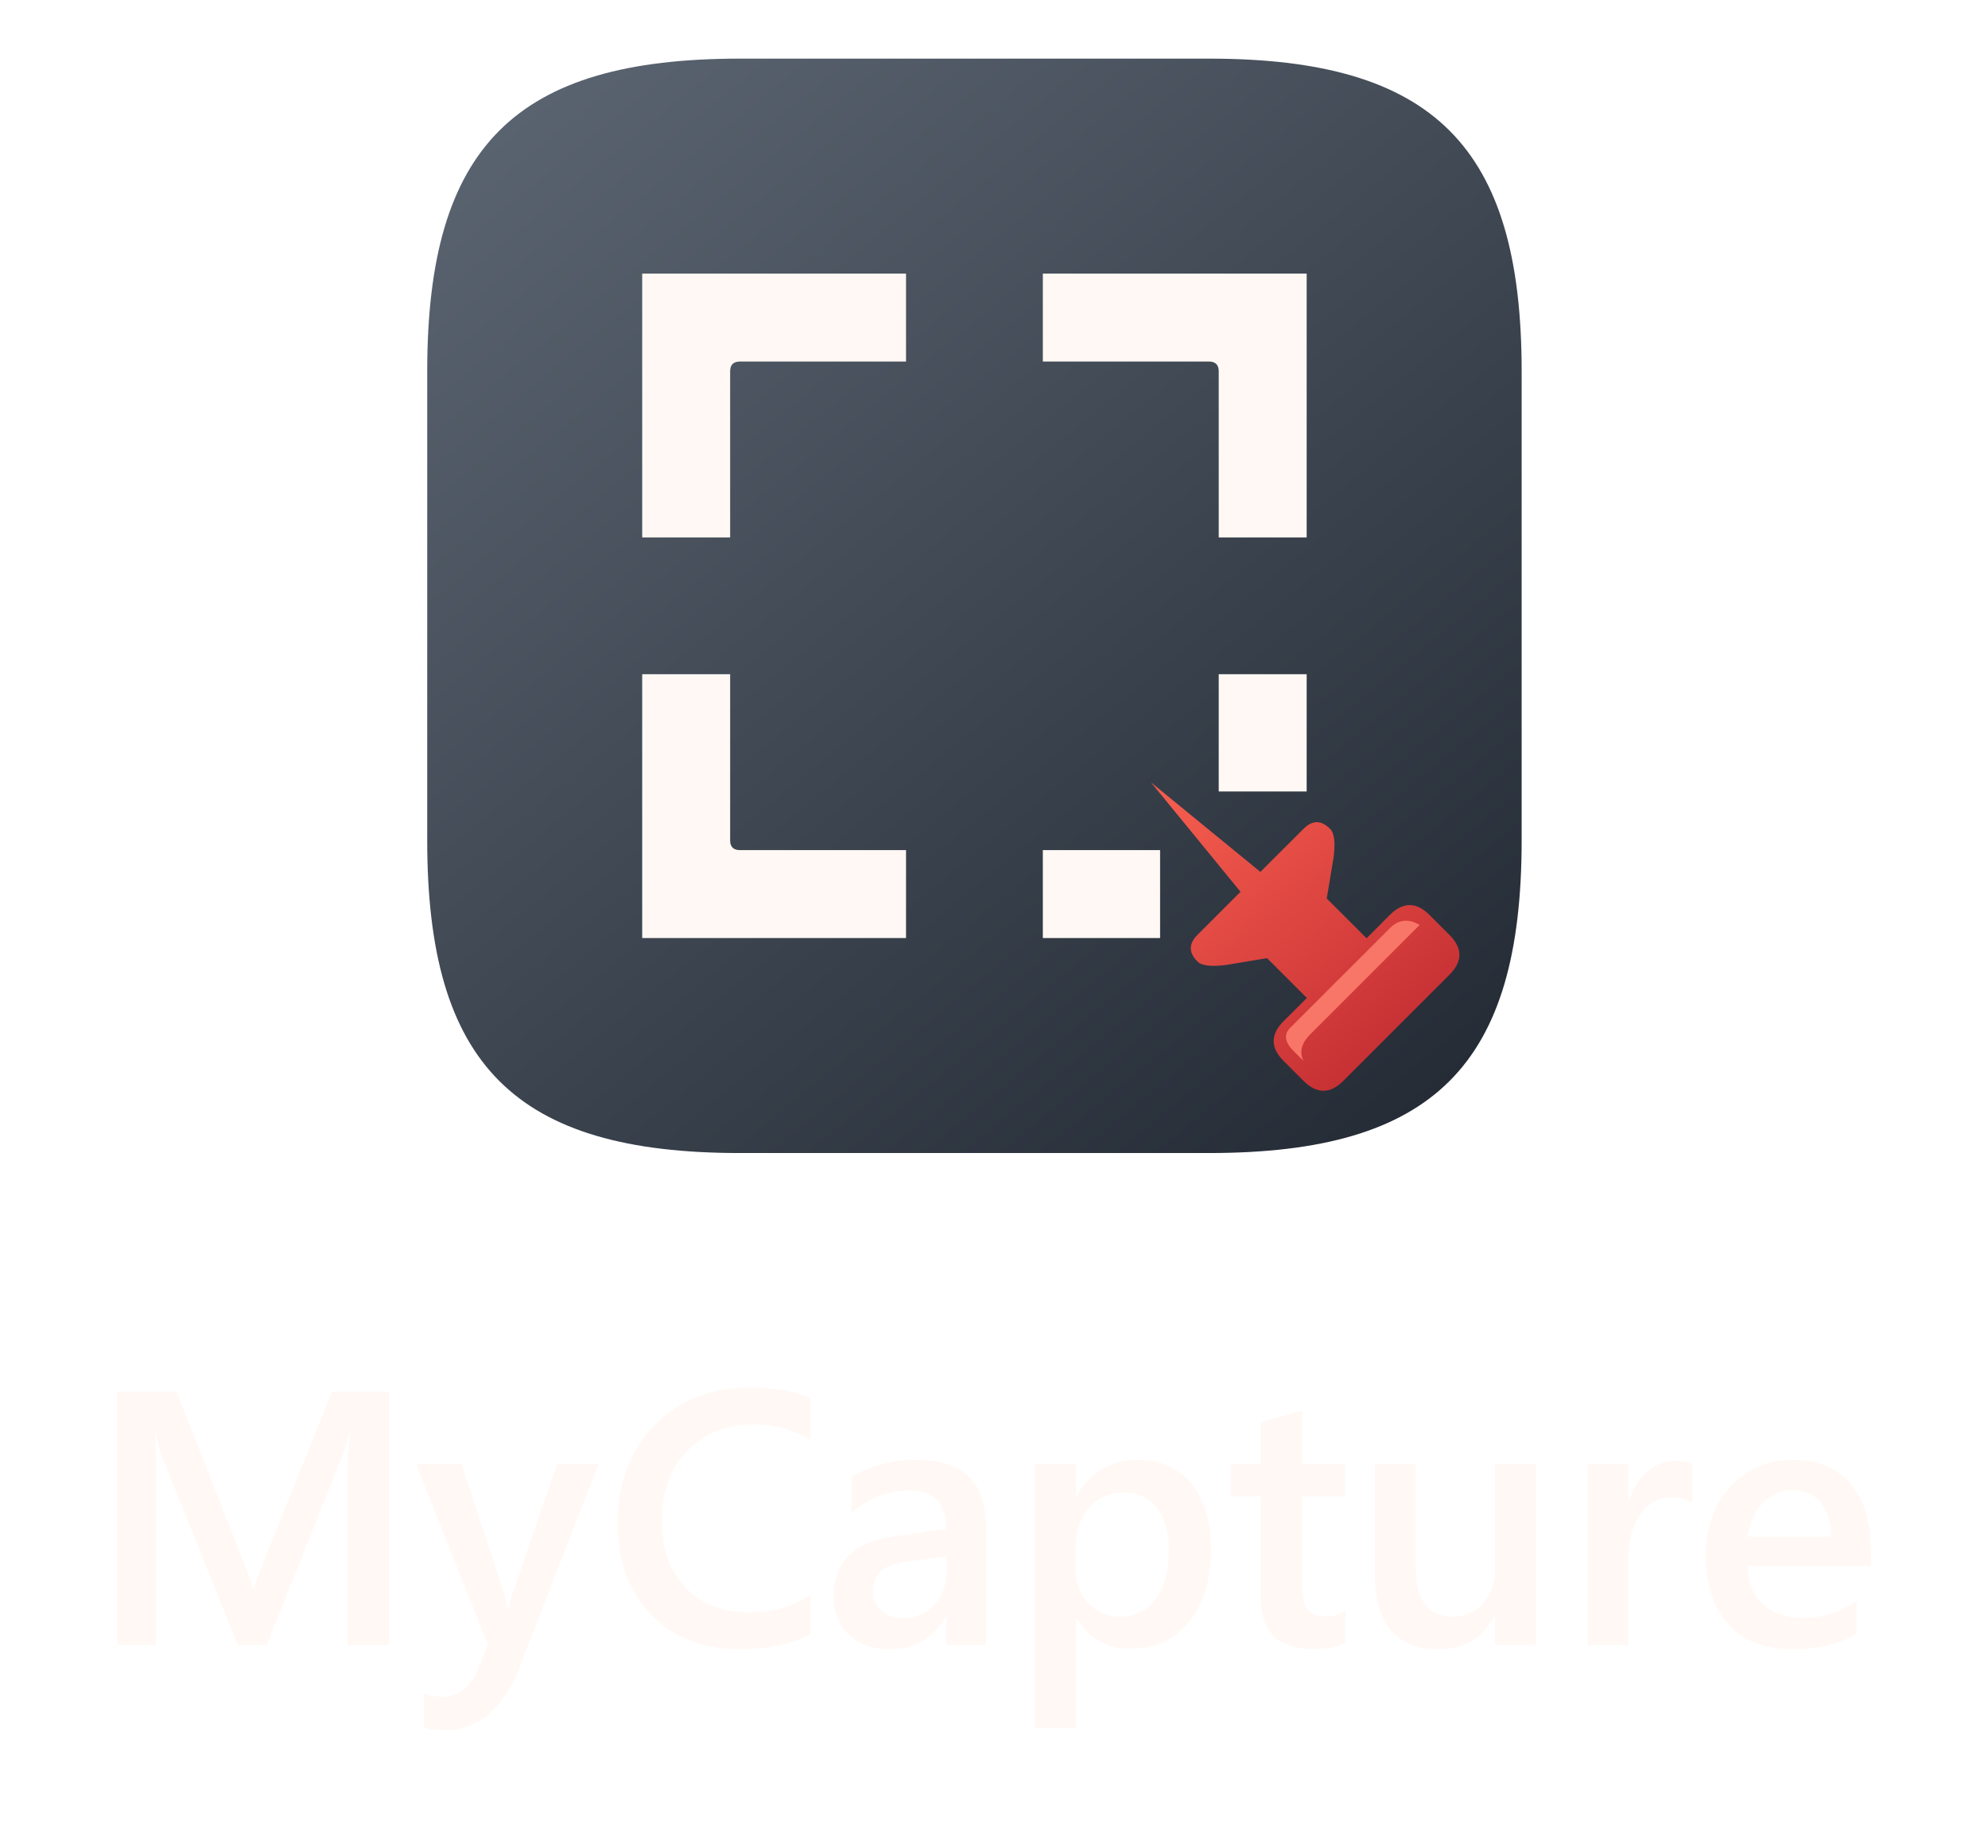
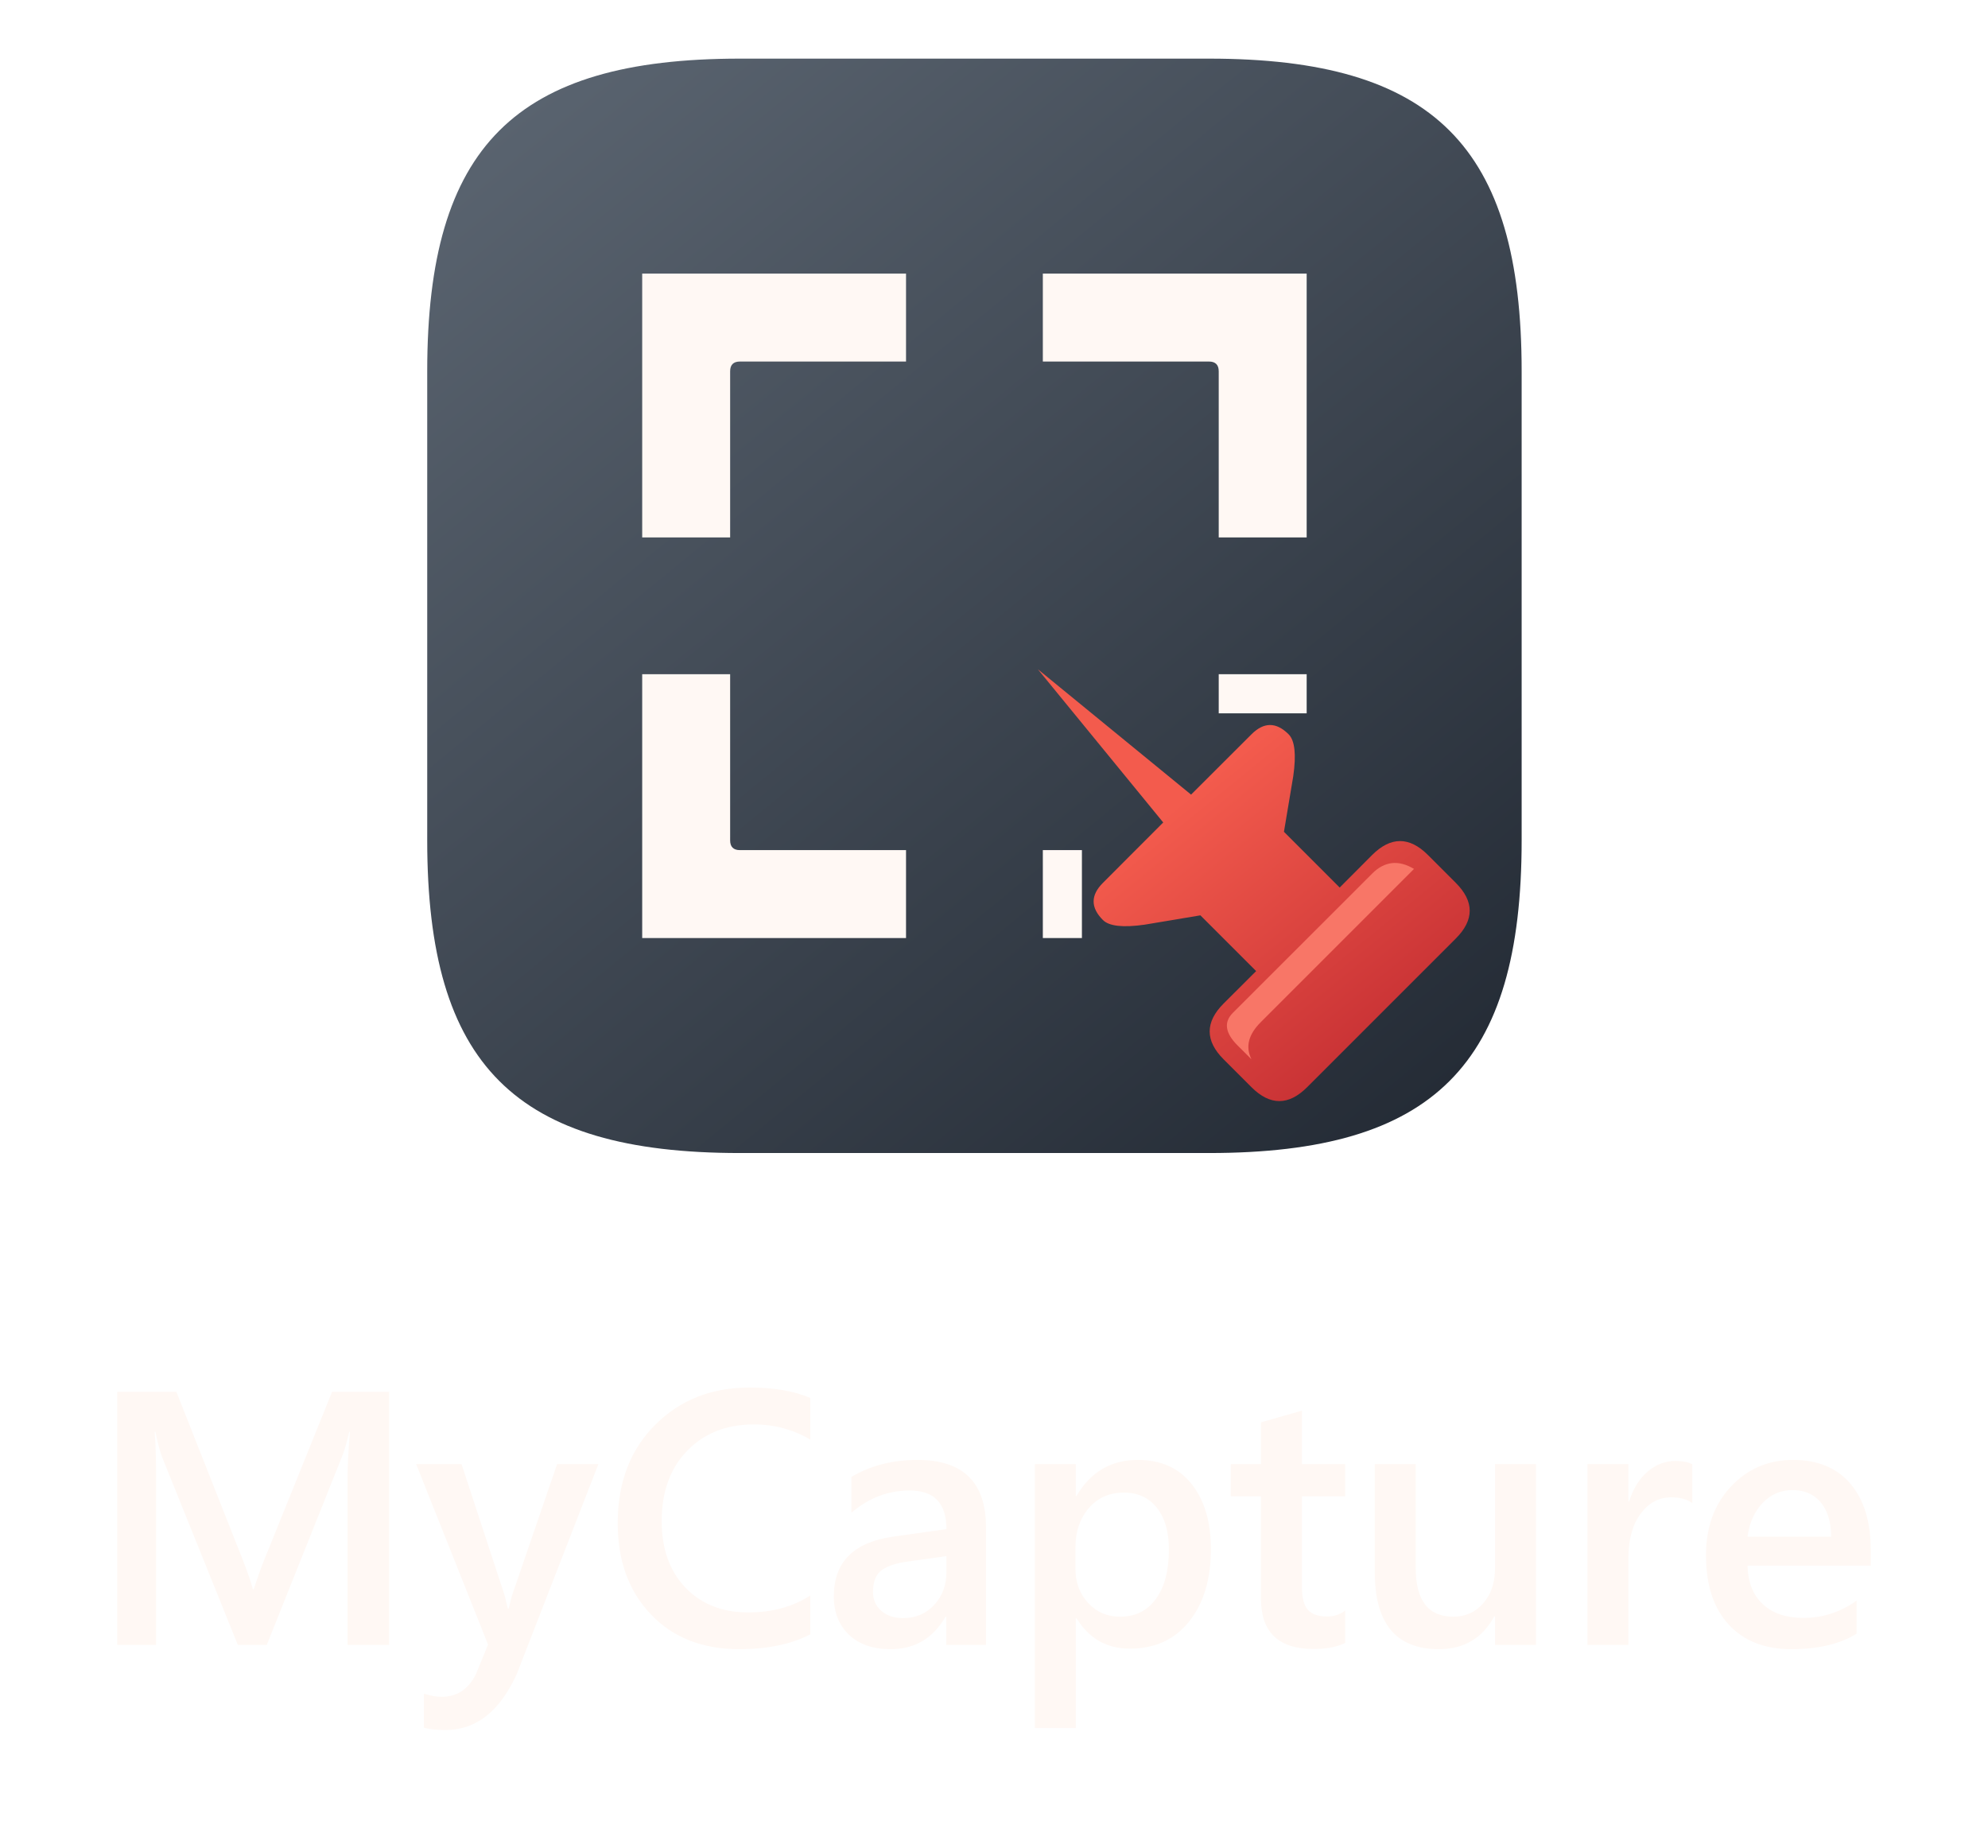
<svg xmlns="http://www.w3.org/2000/svg" viewBox="0 0 406.89 378.1" width="406.89" height="378.1">
  <defs>
    <linearGradient id="graphite" gradientUnits="userSpaceOnUse" x1="103.44" y1="12" x2="293.44" y2="244">
      <stop offset="0" stop-color="#5B6571" />
      <stop offset="1" stop-color="#222933" />
    </linearGradient>
    <linearGradient id="signal" gradientUnits="userSpaceOnUse" x1="245.44" y1="161" x2="298.44" y2="226">
      <stop offset="0" stop-color="#F35B4D" />
      <stop offset="1" stop-color="#BB252D" />
    </linearGradient>
  </defs>
  <path fill="url(#graphite)" fill-rule="nonzero" d="M151.44 12 L247.44 12 C293.44 12 311.44 30 311.44 76 L311.44 172 C311.44 218 293.44 236 247.44 236 L151.44 236 C105.44 236 87.44 218 87.44 172 L87.44 76 C87.44 30 105.44 12 151.44 12 Z" />
-   <path fill="#FFF8F4" fill-rule="evenodd" d="M213.44 174 L237.44 174 L237.44 192 L213.44 192 L213.44 174 Z M249.44 138 L267.44 138 L267.44 162 L249.44 162 L249.44 138 Z M131.44 138 L149.44 138 L149.44 172 C149.44 173.33 150.11 174 151.44 174 L185.44 174 L185.44 192 L131.44 192 L131.44 138 Z M213.44 56 L267.44 56 L267.44 110 L249.44 110 L249.44 76 C249.44 74.67 248.77 74 247.44 74 L213.44 74 L213.44 56 Z M131.44 56 L185.44 56 L185.44 74 L151.44 74 C150.11 74 149.44 74.67 149.44 76 L149.44 110 L131.44 110 L131.44 56 Z" />
-   <path fill="url(#signal)" fill-rule="nonzero" d="M235.57 160.13 L257.97 178.46 L266.8 169.64 C268.61 167.83 270.42 167.83 272.23 169.64 C273.13 170.54 273.36 172.58 272.91 175.74 L271.55 183.89 L279.7 192.04 L284.45 187.28 C287.16 184.57 289.88 184.57 292.59 187.28 L296.67 191.36 C299.38 194.07 299.38 196.79 296.67 199.5 L274.94 221.23 C272.23 223.94 269.51 223.94 266.8 221.23 L262.72 217.15 C260.01 214.44 260.01 211.72 262.72 209.01 L267.48 204.26 L259.33 196.11 L251.18 197.47 C248.02 197.92 245.98 197.69 245.08 196.79 C243.27 194.98 243.27 193.17 245.08 191.36 L253.9 182.53 L235.57 160.13 Z" />
-   <path fill="#F87667" fill-rule="nonzero" d="M287.33 188.47 C288.35 188.36 289.43 188.64 290.56 189.32 L268.16 211.72 C266.35 213.53 265.89 215.34 266.8 217.15 L264.76 215.12 C262.95 213.31 262.72 211.72 264.08 210.36 L284.45 190 C285.35 189.09 286.31 188.59 287.33 188.47 Z" />
+   <path fill="#FFF8F4" fill-rule="evenodd" d="M213.44 174 L221.44 174 L221.44 192 L213.44 192 L213.44 174 Z M249.44 138 L267.44 138 L267.44 146 L249.44 146 L249.44 138 Z M131.44 138 L149.44 138 L149.44 172 C149.44 173.33 150.11 174 151.44 174 L185.44 174 L185.44 192 L131.44 192 L131.44 138 Z M213.44 56 L267.44 56 L267.44 110 L249.44 110 L249.44 76 C249.44 74.67 248.77 74 247.44 74 L213.44 74 L213.44 56 Z M131.44 56 L185.44 56 L185.44 74 L151.44 74 C150.11 74 149.44 74.67 149.44 76 L149.44 110 L131.44 110 L131.44 56 Z" />
+   <path fill="url(#signal)" fill-rule="nonzero" d="M212.42 136.98 L243.78 162.64 L256.14 150.3 C258.68 147.76 261.21 147.76 263.75 150.3 C265.01 151.56 265.33 154.41 264.7 158.84 L262.79 170.25 L274.2 181.66 L280.85 174.99 C284.65 171.2 288.46 171.2 292.25 174.99 L297.96 180.7 C301.76 184.5 301.76 188.31 297.96 192.1 L267.54 222.52 C263.75 226.32 259.94 226.32 256.14 222.52 L250.43 216.81 C246.64 213.02 246.64 209.21 250.43 205.41 L257.1 198.76 L245.69 187.35 L234.28 189.26 C229.85 189.89 227 189.57 225.74 188.31 C223.2 185.77 223.2 183.24 225.74 180.7 L238.08 168.34 L212.42 136.98 Z" />
+   <path fill="#F87667" fill-rule="nonzero" d="M284.89 176.66 C286.31 176.5 287.83 176.9 289.41 177.85 L258.05 209.21 C255.51 211.74 254.87 214.28 256.14 216.81 L253.29 213.97 C250.75 211.43 250.43 209.21 252.34 207.3 L280.85 178.8 C282.11 177.53 283.46 176.83 284.89 176.66 Z" />
  <path fill="#FFF8F4" fill-rule="nonzero" d="M193.71 318.51 L185.95 319.59 C183.54 319.9 181.72 320.49 180.51 321.34 C179.29 322.2 178.68 323.7 178.68 325.84 C178.68 327.41 179.24 328.69 180.36 329.69 C181.48 330.69 182.98 331.19 184.86 331.19 C187.41 331.19 189.53 330.29 191.2 328.5 C192.88 326.7 193.71 324.44 193.71 321.72 L193.71 318.51 Z M230.06 305.5 C227.07 305.5 224.67 306.56 222.85 308.68 C221.03 310.8 220.12 313.45 220.12 316.63 L220.12 321.22 C220.12 323.91 220.98 326.2 222.71 328.08 C224.43 329.96 226.61 330.9 229.26 330.9 C232.37 330.9 234.81 329.69 236.58 327.27 C238.35 324.85 239.24 321.47 239.24 317.13 C239.24 313.5 238.41 310.65 236.76 308.59 C235.11 306.53 232.88 305.5 230.06 305.5 Z M366.88 304.99 C364.47 304.99 362.43 305.87 360.75 307.63 C359.08 309.39 358.05 311.69 357.67 314.53 L374.79 314.53 C374.77 311.52 374.06 309.18 372.66 307.5 C371.26 305.83 369.34 304.99 366.88 304.99 Z M281.38 299.68 L289.76 299.68 L289.76 320.93 C289.76 327.58 292.33 330.9 297.46 330.9 C299.94 330.9 301.98 329.99 303.58 328.15 C305.18 326.32 305.99 323.93 305.99 320.96 L305.99 299.68 L314.37 299.68 L314.37 336.68 L305.99 336.68 L305.99 330.83 L305.84 330.83 C303.41 335.31 299.63 337.55 294.49 337.55 C285.75 337.55 281.38 332.3 281.38 321.79 L281.38 299.68 Z M85.18 299.68 L94.47 299.68 L103.29 326.56 C103.38 326.9 103.6 327.79 103.94 329.24 L104.12 329.24 C104.24 328.68 104.46 327.82 104.77 326.64 L114.02 299.68 L122.47 299.68 L105.78 342.61 C102.31 350.27 97.45 354.1 91.18 354.1 C89.42 354.1 87.95 353.94 86.77 353.63 L86.77 346.65 C88.1 347.09 89.3 347.3 90.39 347.3 C93.52 347.3 95.86 345.76 97.4 342.68 L99.89 336.61 L85.18 299.68 Z M342.9 299.03 C344.42 299.03 345.58 299.26 346.37 299.72 L346.37 307.67 C345.36 306.87 343.9 306.47 342 306.47 C339.52 306.47 337.45 307.59 335.79 309.83 C334.12 312.08 333.29 315.12 333.29 318.98 L333.29 336.68 L324.91 336.68 L324.91 299.68 L333.29 299.68 L333.29 307.31 L333.44 307.31 C334.26 304.7 335.51 302.67 337.21 301.22 C338.91 299.76 340.81 299.03 342.9 299.03 Z M366.99 298.81 C372.05 298.81 375.96 300.44 378.73 303.69 C381.5 306.94 382.89 311.46 382.89 317.24 L382.89 320.46 L357.67 320.46 C357.76 323.88 358.82 326.52 360.83 328.37 C362.84 330.23 365.6 331.15 369.12 331.15 C373.07 331.15 376.7 329.97 380 327.61 L380 334.37 C376.62 336.49 372.17 337.55 366.63 337.55 C361.18 337.55 356.91 335.87 353.82 332.51 C350.72 329.15 349.17 324.42 349.17 318.33 C349.17 312.57 350.88 307.88 354.29 304.25 C357.7 300.63 361.93 298.81 366.99 298.81 Z M232.91 298.81 C237.61 298.81 241.27 300.46 243.9 303.76 C246.52 307.06 247.84 311.5 247.84 317.06 C247.84 323.23 246.35 328.17 243.39 331.88 C240.43 335.59 236.38 337.44 231.25 337.44 C226.53 337.44 222.89 335.37 220.34 331.23 L220.19 331.23 L220.19 353.7 L211.81 353.7 L211.81 299.68 L220.19 299.68 L220.19 306.19 L220.34 306.19 C223.21 301.27 227.4 298.81 232.91 298.81 Z M187.79 298.81 C197.13 298.81 201.81 303.42 201.81 312.62 L201.81 336.68 L193.68 336.68 L193.68 330.9 L193.53 330.9 C190.98 335.33 187.23 337.55 182.3 337.55 C178.66 337.55 175.81 336.56 173.75 334.59 C171.69 332.61 170.66 330 170.66 326.75 C170.66 319.76 174.68 315.69 182.73 314.53 L193.71 312.98 C193.71 307.7 191.21 305.07 186.2 305.07 C181.79 305.07 177.82 306.58 174.27 309.62 L174.27 302.28 C178.18 299.97 182.68 298.81 187.79 298.81 Z M266.47 288.73 L266.47 299.68 L275.32 299.68 L275.32 306.26 L266.47 306.26 L266.47 324.76 C266.47 326.95 266.86 328.52 267.66 329.46 C268.45 330.39 269.78 330.86 271.63 330.86 C273.05 330.86 274.28 330.45 275.32 329.64 L275.32 336.28 C273.68 337.1 271.52 337.51 268.85 337.51 C261.67 337.51 258.08 334.07 258.08 327.18 L258.08 306.26 L251.9 306.26 L251.9 299.68 L258.08 299.68 L258.08 291.12 L266.47 288.73 Z M24 284.87 L36.1 284.87 L49.73 319.37 C50.76 322.02 51.44 324 51.75 325.3 L51.93 325.3 C52.82 322.58 53.54 320.55 54.1 319.23 L67.97 284.87 L79.64 284.87 L79.64 336.68 L71.12 336.68 L71.12 303.15 C71.12 300.4 71.29 297.04 71.62 293.07 L71.48 293.07 C70.95 295.33 70.48 296.96 70.07 297.95 L54.6 336.68 L48.68 336.68 L33.18 298.24 C32.74 297.1 32.29 295.38 31.8 293.07 L31.66 293.07 C31.85 295.14 31.95 298.53 31.95 303.22 L31.95 336.68 L24 336.68 L24 284.87 Z M153.38 284 C158.4 284 162.55 284.71 165.85 286.13 L165.85 294.66 C162.36 292.59 158.5 291.55 154.29 291.55 C148.68 291.55 144.13 293.35 140.65 296.94 C137.17 300.52 135.43 305.32 135.43 311.32 C135.43 317.03 137.05 321.57 140.3 324.96 C143.56 328.34 147.83 330.03 153.13 330.03 C158.02 330.03 162.26 328.88 165.85 326.56 L165.85 334.51 C161.95 336.54 157.09 337.55 151.29 337.55 C143.77 337.55 137.75 335.18 133.22 330.43 C128.69 325.69 126.43 319.46 126.43 311.75 C126.43 303.46 128.98 296.77 134.07 291.66 C139.17 286.55 145.6 284 153.38 284 Z" />
</svg>
